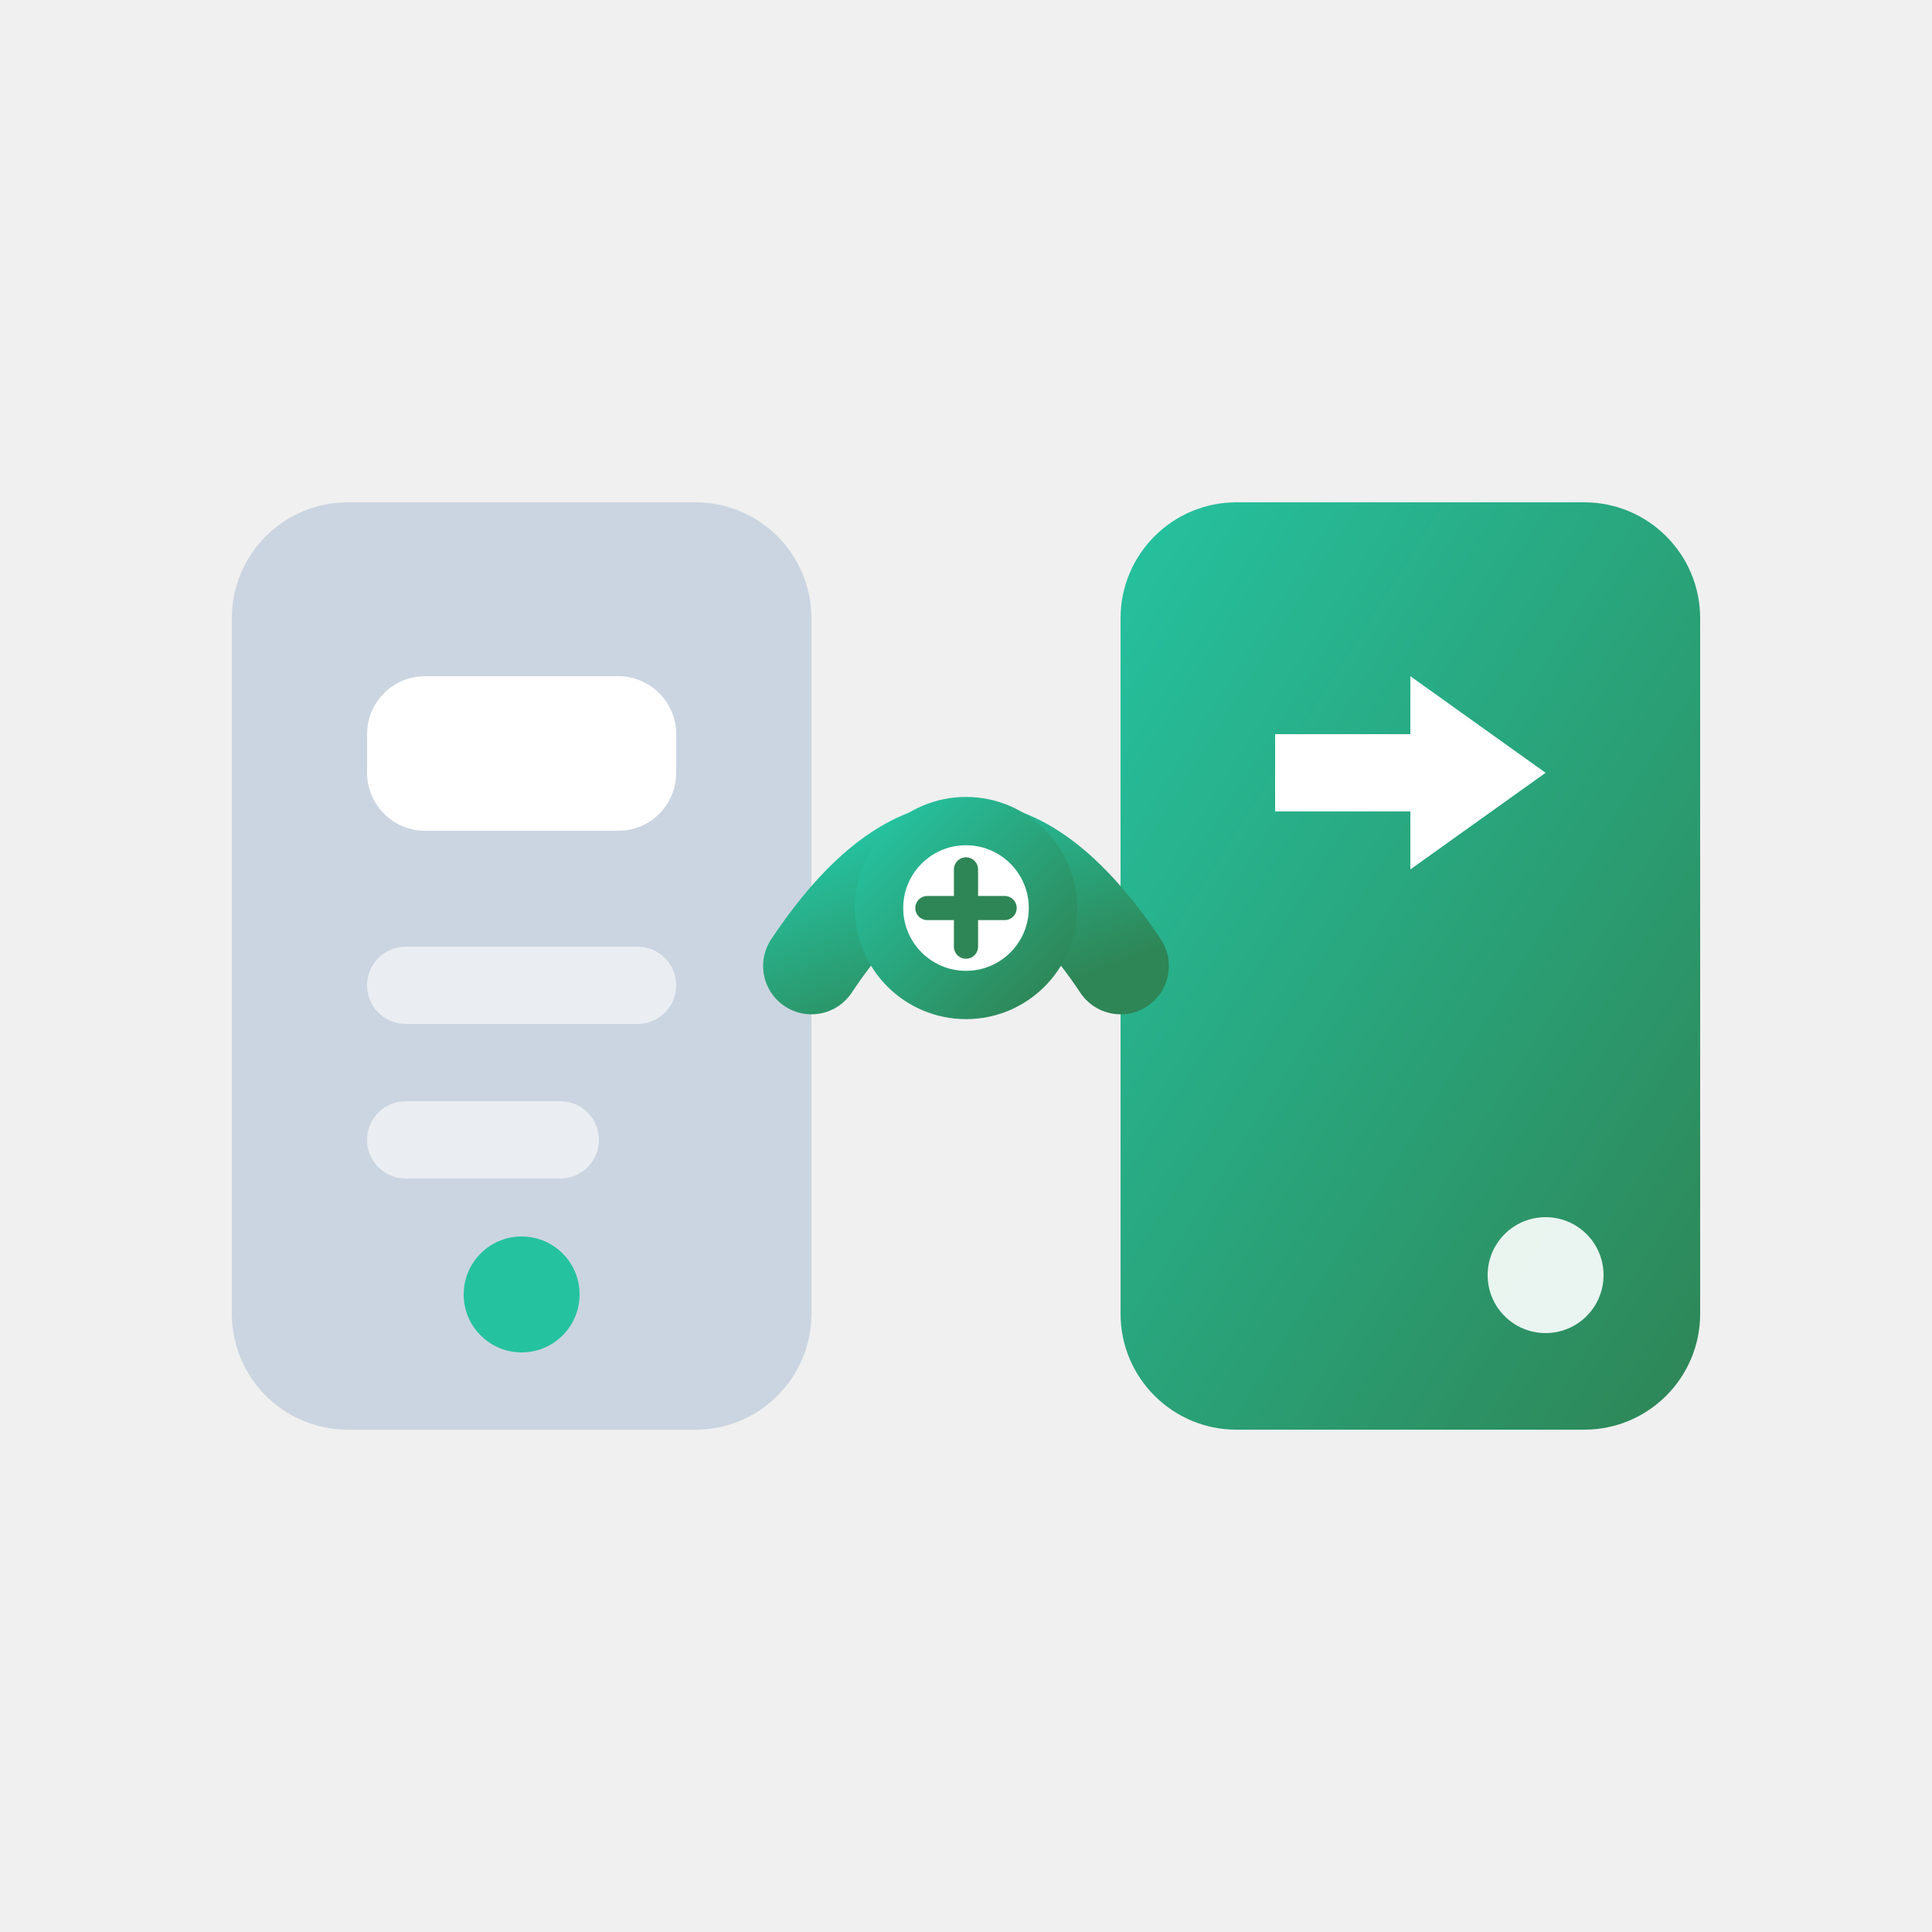
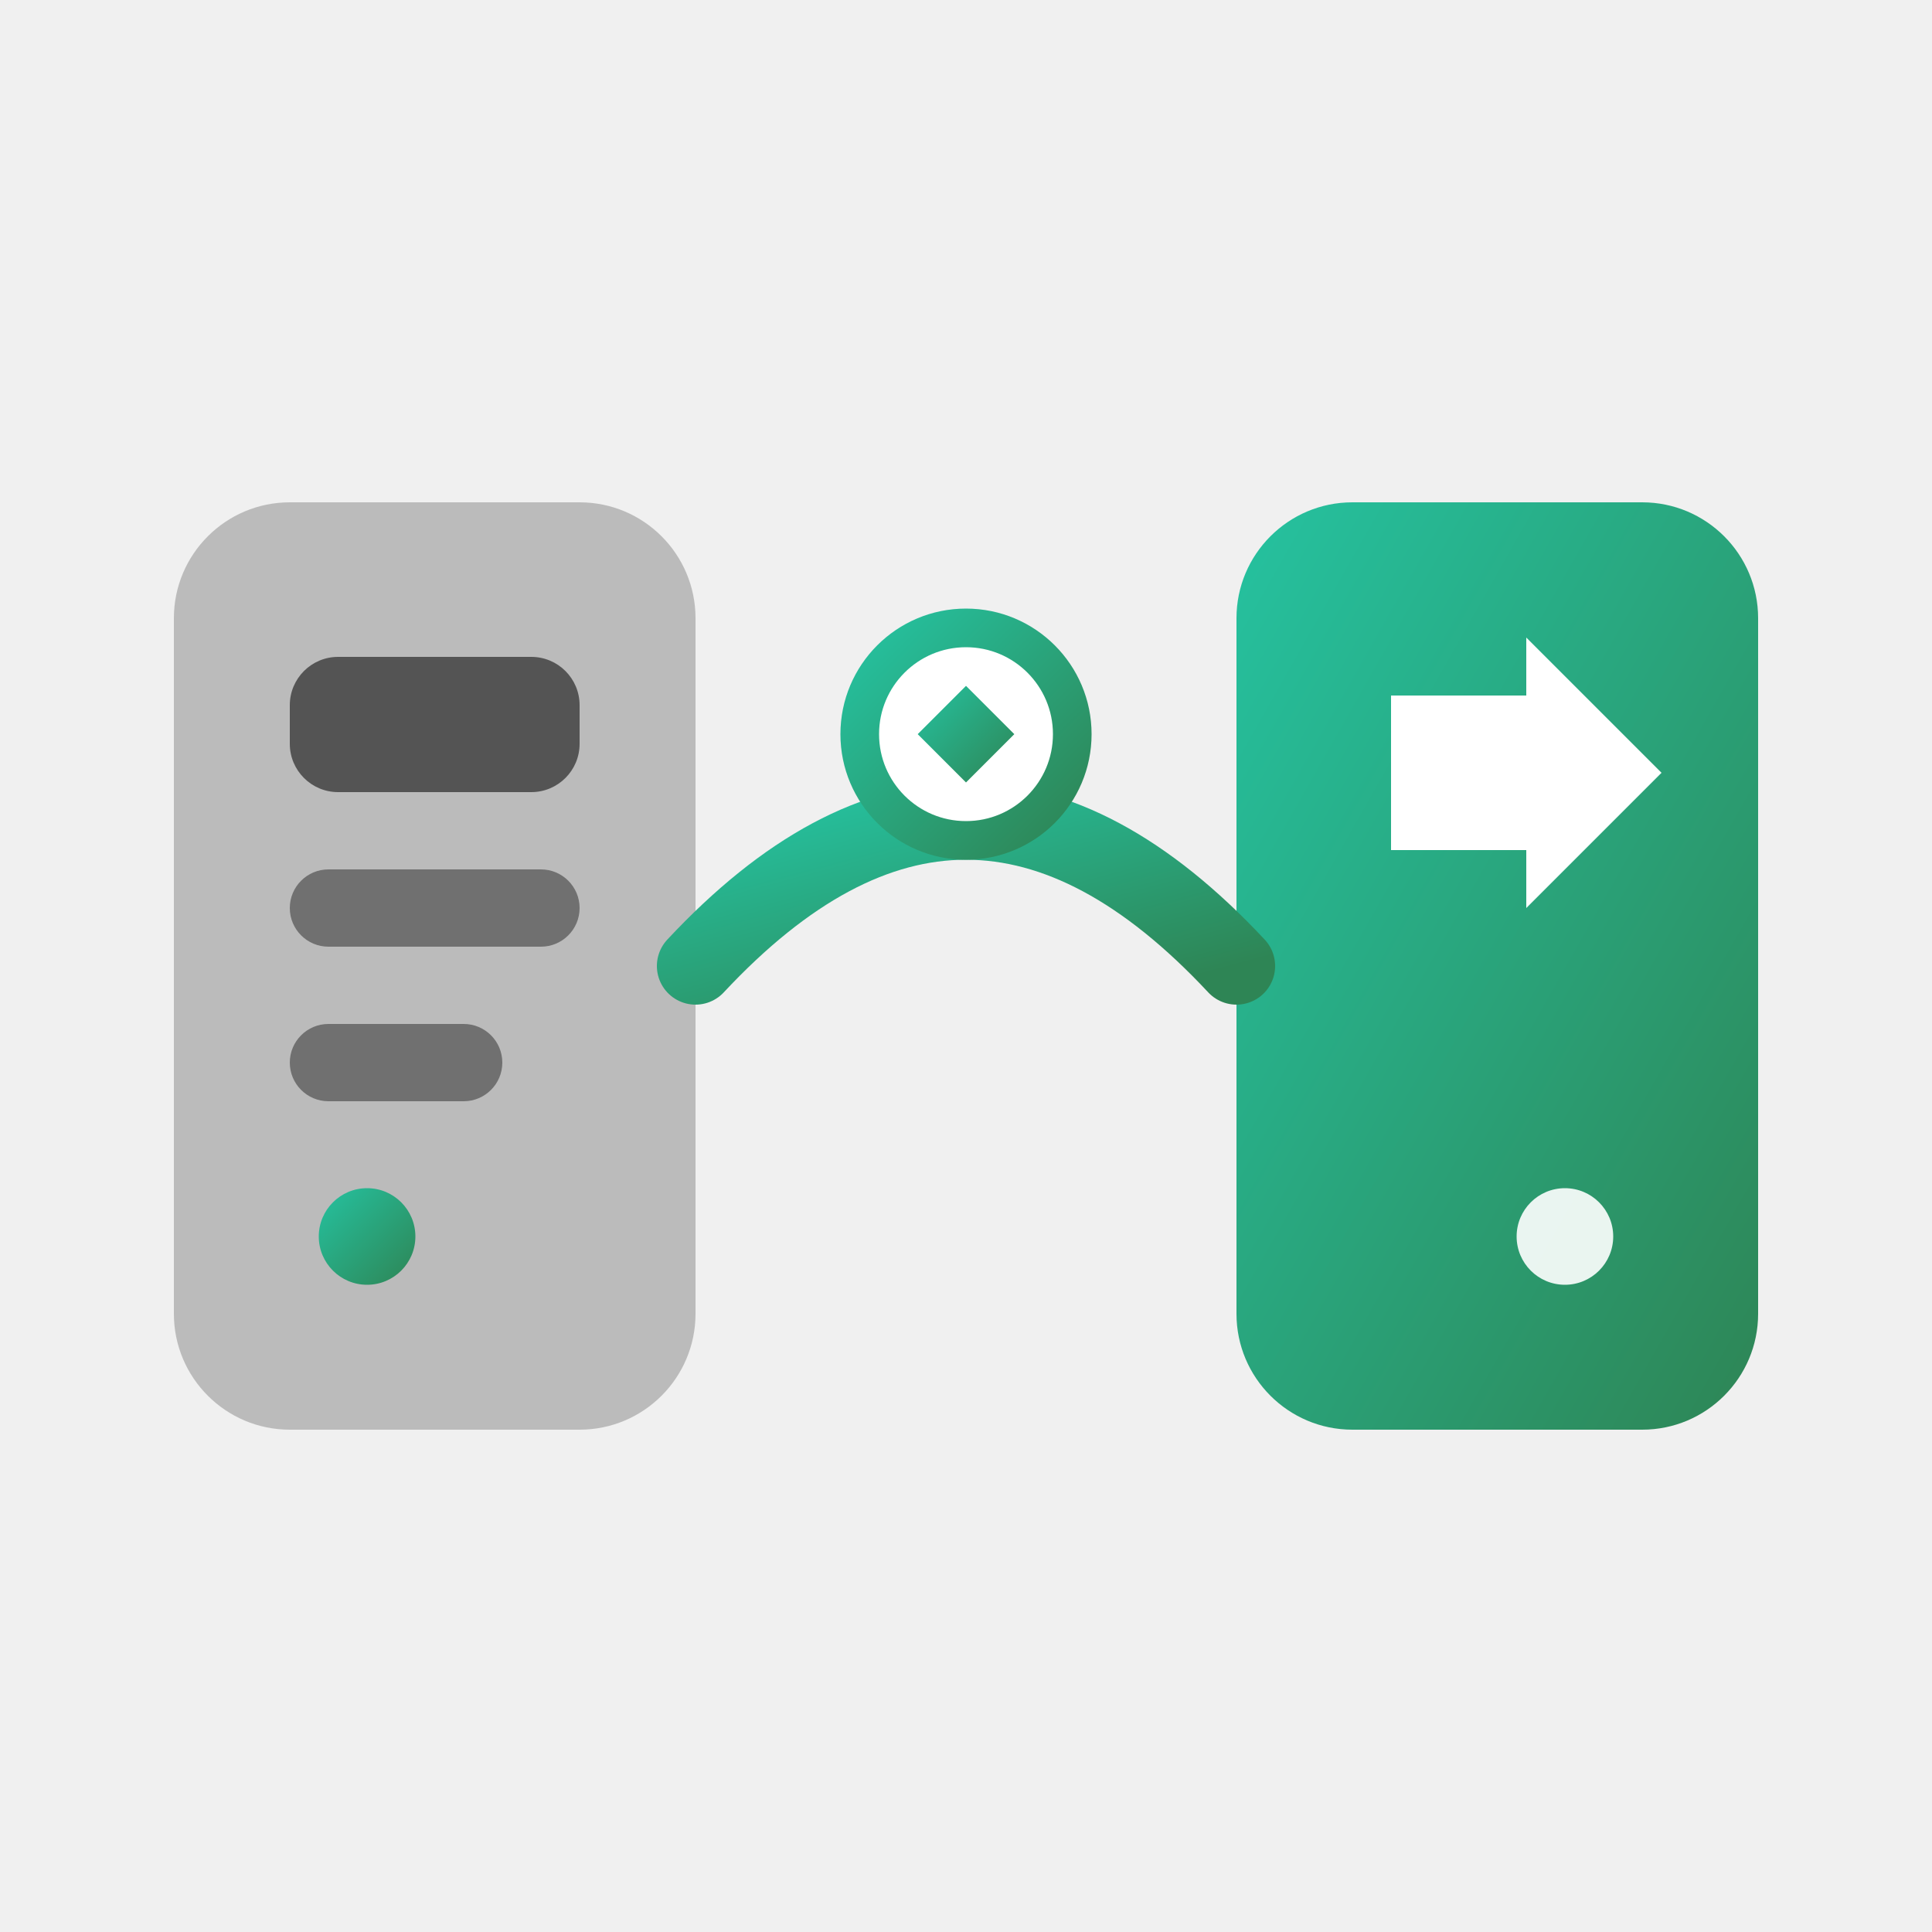
<svg xmlns="http://www.w3.org/2000/svg" width="200" height="200" viewBox="0 0 200 200">
  <defs>
-     <linearGradient id="m1" x1="0" y1="0" x2="1" y2="1">
+     <linearGradient id="mcpGrad" x1="0" y1="0" x2="1" y2="1">
      <stop offset="0" stop-color="#25c2a0" />
      <stop offset="1" stop-color="#2e8555" />
    </linearGradient>
  </defs>
-   <rect x="24" y="52" width="60" height="96" rx="12" fill="#cbd5e1" />
-   <rect x="38" y="70" width="32" height="16" rx="6" fill="#ffffff" />
-   <rect x="38" y="98" width="32" height="8" rx="4" fill="#ffffff" opacity="0.6" />
-   <rect x="38" y="114" width="24" height="8" rx="4" fill="#ffffff" opacity="0.6" />
-   <circle cx="54" cy="134" r="6" fill="#25c2a0" />
-   <rect x="116" y="52" width="60" height="96" rx="12" fill="url(#m1)" />
-   <path d="M132 76 L146 76 L146 70 L160 80 L146 90 L146 84 L132 84 Z" fill="#ffffff" />
-   <circle cx="160" cy="132" r="6" fill="#ffffff" opacity="0.9" />
-   <path d="M84 100 Q100 76 116 100" fill="none" stroke="url(#m1)" stroke-width="10" stroke-linecap="round" />
-   <circle cx="100" cy="94" r="9" fill="#ffffff" stroke="url(#m1)" stroke-width="5" />
-   <path d="M96 94 L104 94 M100 90 L100 98" stroke="#2e8555" stroke-width="2.5" stroke-linecap="round" />
+   <rect x="18" y="52" width="54" height="96" rx="12" fill="currentColor" opacity="0.22" />
+   <rect x="30" y="68" width="30" height="14" rx="5" fill="currentColor" opacity="0.55" />
+   <rect x="30" y="90" width="30" height="8" rx="4" fill="currentColor" opacity="0.4" />
+   <rect x="30" y="106" width="22" height="8" rx="4" fill="currentColor" opacity="0.4" />
+   <circle cx="38" cy="128" r="5" fill="url(#mcpGrad)" />
+   <rect x="128" y="52" width="54" height="96" rx="12" fill="url(#mcpGrad)" />
+   <path d="M144 72 L158 72 L158 66 L172 80 L158 94 L158 88 L144 88 Z" fill="#ffffff" />
+   <circle cx="162" cy="128" r="5" fill="#ffffff" opacity="0.9" />
+   <path d="M72 100 Q100 70 128 100" fill="none" stroke="url(#mcpGrad)" stroke-width="8" stroke-linecap="round" />
+   <circle cx="100" cy="76" r="11" fill="#ffffff" stroke="url(#mcpGrad)" stroke-width="4" />
+   <path d="M95 76 L100 71 L105 76 L100 81 Z" fill="url(#mcpGrad)" />
</svg>
